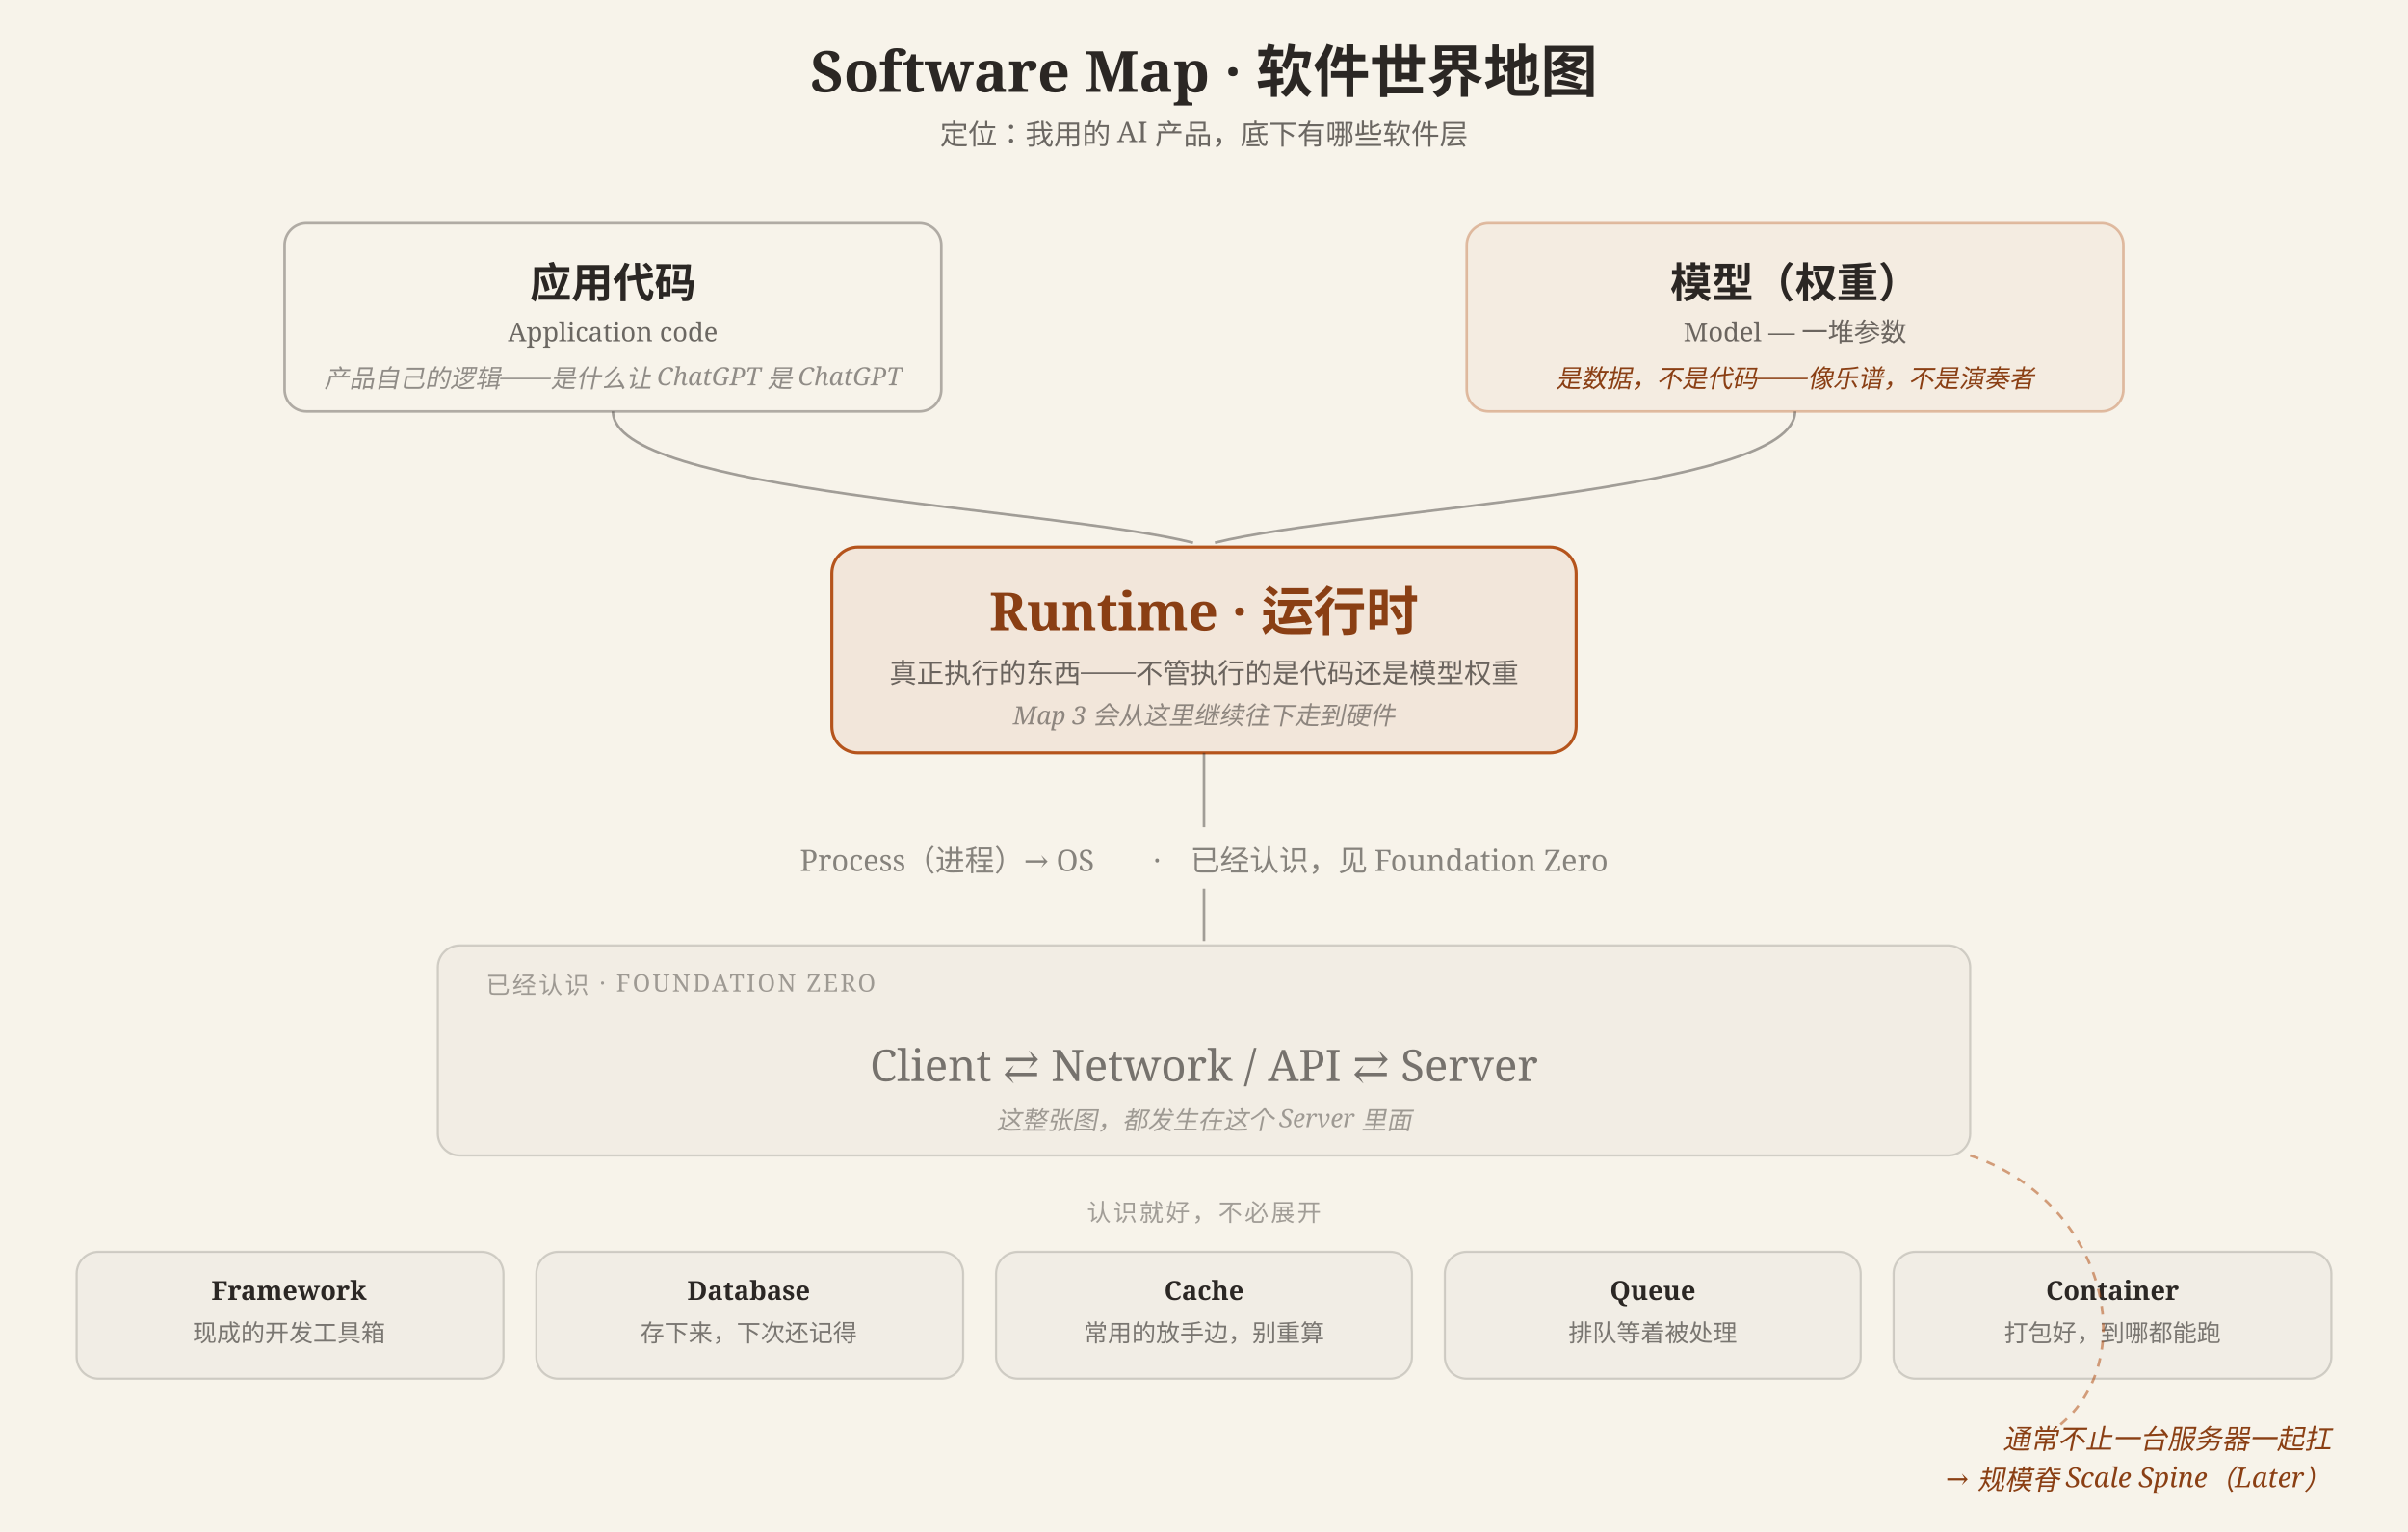
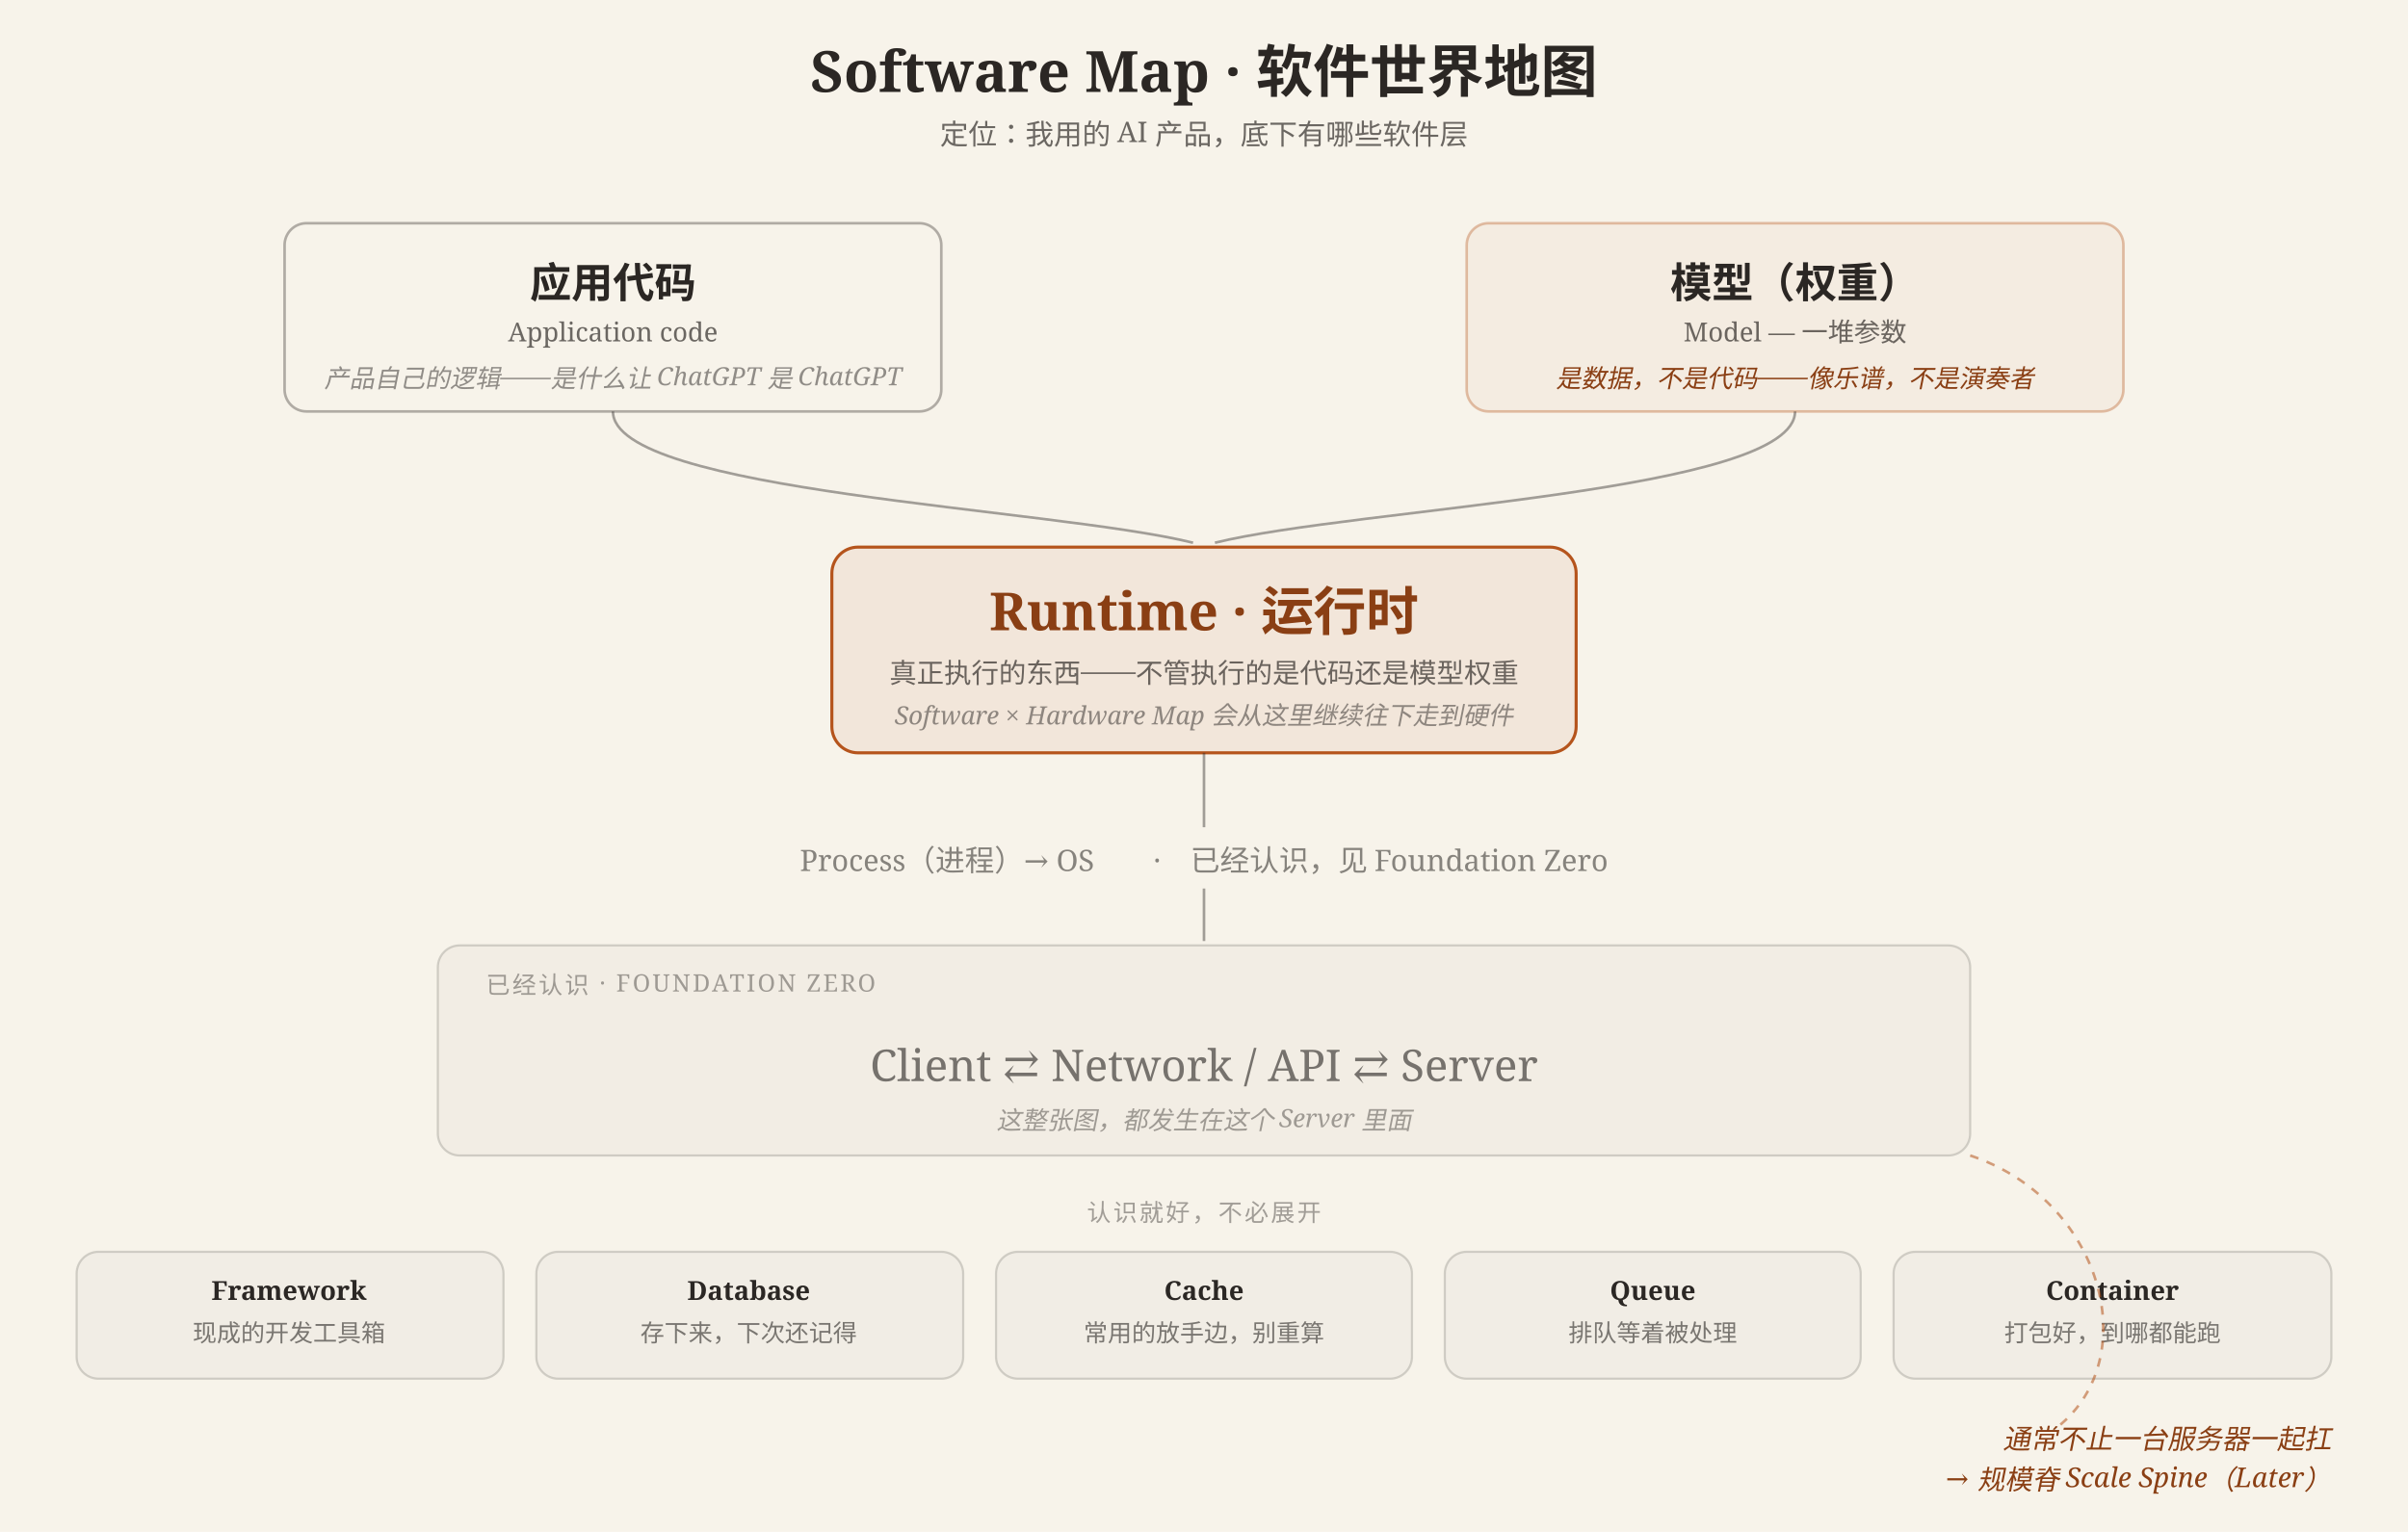
<svg xmlns="http://www.w3.org/2000/svg" viewBox="0 0 1100 700" font-family="'Source Serif 4','Songti SC','Noto Serif SC',Georgia,serif">
  <rect x="0" y="0" width="1100" height="700" fill="#f7f3ea" />
  <text x="550" y="42" text-anchor="middle" font-weight="600" font-size="26" fill="#2b2724">Software Map · 软件世界地图</text>
  <text x="550" y="66" text-anchor="middle" font-size="13" fill="rgba(43,39,36,0.68)">定位：我用的 AI 产品，底下有哪些软件层</text>
  <rect x="130" y="102" width="300" height="86" rx="10" fill="none" stroke="rgba(43,39,36,0.35)" stroke-width="1.2" />
  <text x="280" y="136" text-anchor="middle" font-weight="600" font-size="19" fill="#2b2724">应用代码</text>
  <text x="280" y="156" text-anchor="middle" font-size="12" fill="rgba(43,39,36,0.68)">Application code</text>
  <text x="280" y="177" text-anchor="middle" font-size="11.5" font-style="italic" fill="rgba(43,39,36,0.5)">产品自己的逻辑——是什么让 ChatGPT 是 ChatGPT</text>
  <rect x="670" y="102" width="300" height="86" rx="10" fill="rgba(181,84,28,0.045)" stroke="rgba(181,84,28,0.35)" stroke-width="1.2" />
  <text x="820" y="136" text-anchor="middle" font-weight="600" font-size="19" fill="#2b2724">模型（权重）</text>
  <text x="820" y="156" text-anchor="middle" font-size="12" fill="rgba(43,39,36,0.68)">Model — 一堆参数</text>
  <text x="820" y="177" text-anchor="middle" font-size="11.5" font-style="italic" fill="#8a3f14">是数据，不是代码——像乐谱，不是演奏者</text>
  <path d="M280,188 C280,225 480,232 545,248" fill="none" stroke="rgba(43,39,36,0.42)" stroke-width="1.2" />
  <path d="M820,188 C820,225 620,232 555,248" fill="none" stroke="rgba(43,39,36,0.42)" stroke-width="1.2" />
  <rect x="380" y="250" width="340" height="94" rx="12" fill="rgba(181,84,28,0.08)" stroke="#b5541c" stroke-width="1.4" />
  <text x="550" y="288" text-anchor="middle" font-weight="700" font-size="24" fill="#8a3f14">Runtime · 运行时</text>
  <text x="550" y="312" text-anchor="middle" font-size="12.5" fill="rgba(43,39,36,0.68)">真正执行的东西——不管执行的是代码还是模型权重</text>
-   <text x="550" y="331" text-anchor="middle" font-size="11.5" font-style="italic" fill="rgba(43,39,36,0.5)">Map 3 会从这里继续往下走到硬件</text>
+   <text x="550" y="331" text-anchor="middle" font-size="11.5" font-style="italic" fill="rgba(43,39,36,0.5)">Software × Hardware Map 会从这里继续往下走到硬件</text>
  <line x1="550" y1="344" x2="550" y2="378" stroke="rgba(43,39,36,0.42)" stroke-width="1.2" />
  <text x="550" y="398" text-anchor="middle" font-size="13.5" fill="rgba(43,39,36,0.55)">Process（进程）→ OS　　·　已经认识，见 Foundation Zero</text>
  <line x1="550" y1="406" x2="550" y2="430" stroke="rgba(43,39,36,0.42)" stroke-width="1.2" />
  <rect x="200" y="432" width="700" height="96" rx="10" fill="rgba(43,39,36,0.025)" stroke="rgba(43,39,36,0.18)" stroke-width="1" />
  <text x="222" y="454" font-size="11" letter-spacing="1" fill="rgba(43,39,36,0.42)">已经认识 · FOUNDATION ZERO</text>
  <text x="550" y="494" text-anchor="middle" font-size="20" fill="rgba(43,39,36,0.62)">Client  ⇄  Network / API  ⇄  Server</text>
  <text x="550" y="516" text-anchor="middle" font-size="11.5" font-style="italic" fill="rgba(43,39,36,0.42)">这整张图，都发生在这个 Server 里面</text>
  <text x="550" y="558" text-anchor="middle" font-size="11" letter-spacing="1" fill="rgba(43,39,36,0.42)">认识就好，不必展开</text>
  <g font-size="12">
    <rect x="35" y="572" width="195" height="58" rx="10" fill="rgba(43,39,36,0.03)" stroke="rgba(43,39,36,0.18)" />
    <text x="132" y="594" text-anchor="middle" font-weight="600" fill="#2b2724">Framework</text>
    <text x="132" y="613" text-anchor="middle" font-size="11" fill="rgba(43,39,36,0.6)">现成的开发工具箱</text>
    <rect x="245" y="572" width="195" height="58" rx="10" fill="rgba(43,39,36,0.03)" stroke="rgba(43,39,36,0.18)" />
    <text x="342" y="594" text-anchor="middle" font-weight="600" fill="#2b2724">Database</text>
    <text x="342" y="613" text-anchor="middle" font-size="11" fill="rgba(43,39,36,0.6)">存下来，下次还记得</text>
    <rect x="455" y="572" width="190" height="58" rx="10" fill="rgba(43,39,36,0.03)" stroke="rgba(43,39,36,0.18)" />
    <text x="550" y="594" text-anchor="middle" font-weight="600" fill="#2b2724">Cache</text>
    <text x="550" y="613" text-anchor="middle" font-size="11" fill="rgba(43,39,36,0.6)">常用的放手边，别重算</text>
    <rect x="660" y="572" width="190" height="58" rx="10" fill="rgba(43,39,36,0.03)" stroke="rgba(43,39,36,0.18)" />
    <text x="755" y="594" text-anchor="middle" font-weight="600" fill="#2b2724">Queue</text>
    <text x="755" y="613" text-anchor="middle" font-size="11" fill="rgba(43,39,36,0.6)">排队等着被处理</text>
    <rect x="865" y="572" width="200" height="58" rx="10" fill="rgba(43,39,36,0.03)" stroke="rgba(43,39,36,0.18)" />
    <text x="965" y="594" text-anchor="middle" font-weight="600" fill="#2b2724">Container</text>
    <text x="965" y="613" text-anchor="middle" font-size="11" fill="rgba(43,39,36,0.6)">打包好，到哪都能跑</text>
  </g>
  <path d="M900,528 C960,548 980,620 940,652" fill="none" stroke="rgba(181,84,28,0.55)" stroke-width="1.2" stroke-dasharray="4,4" />
  <text x="1065" y="662" text-anchor="end" font-size="12.5" font-style="italic" fill="#8a3f14">通常不止一台服务器一起扛</text>
  <text x="1065" y="680" text-anchor="end" font-size="12.5" font-style="italic" fill="#8a3f14">→ 规模脊 Scale Spine（Later）</text>
</svg>
